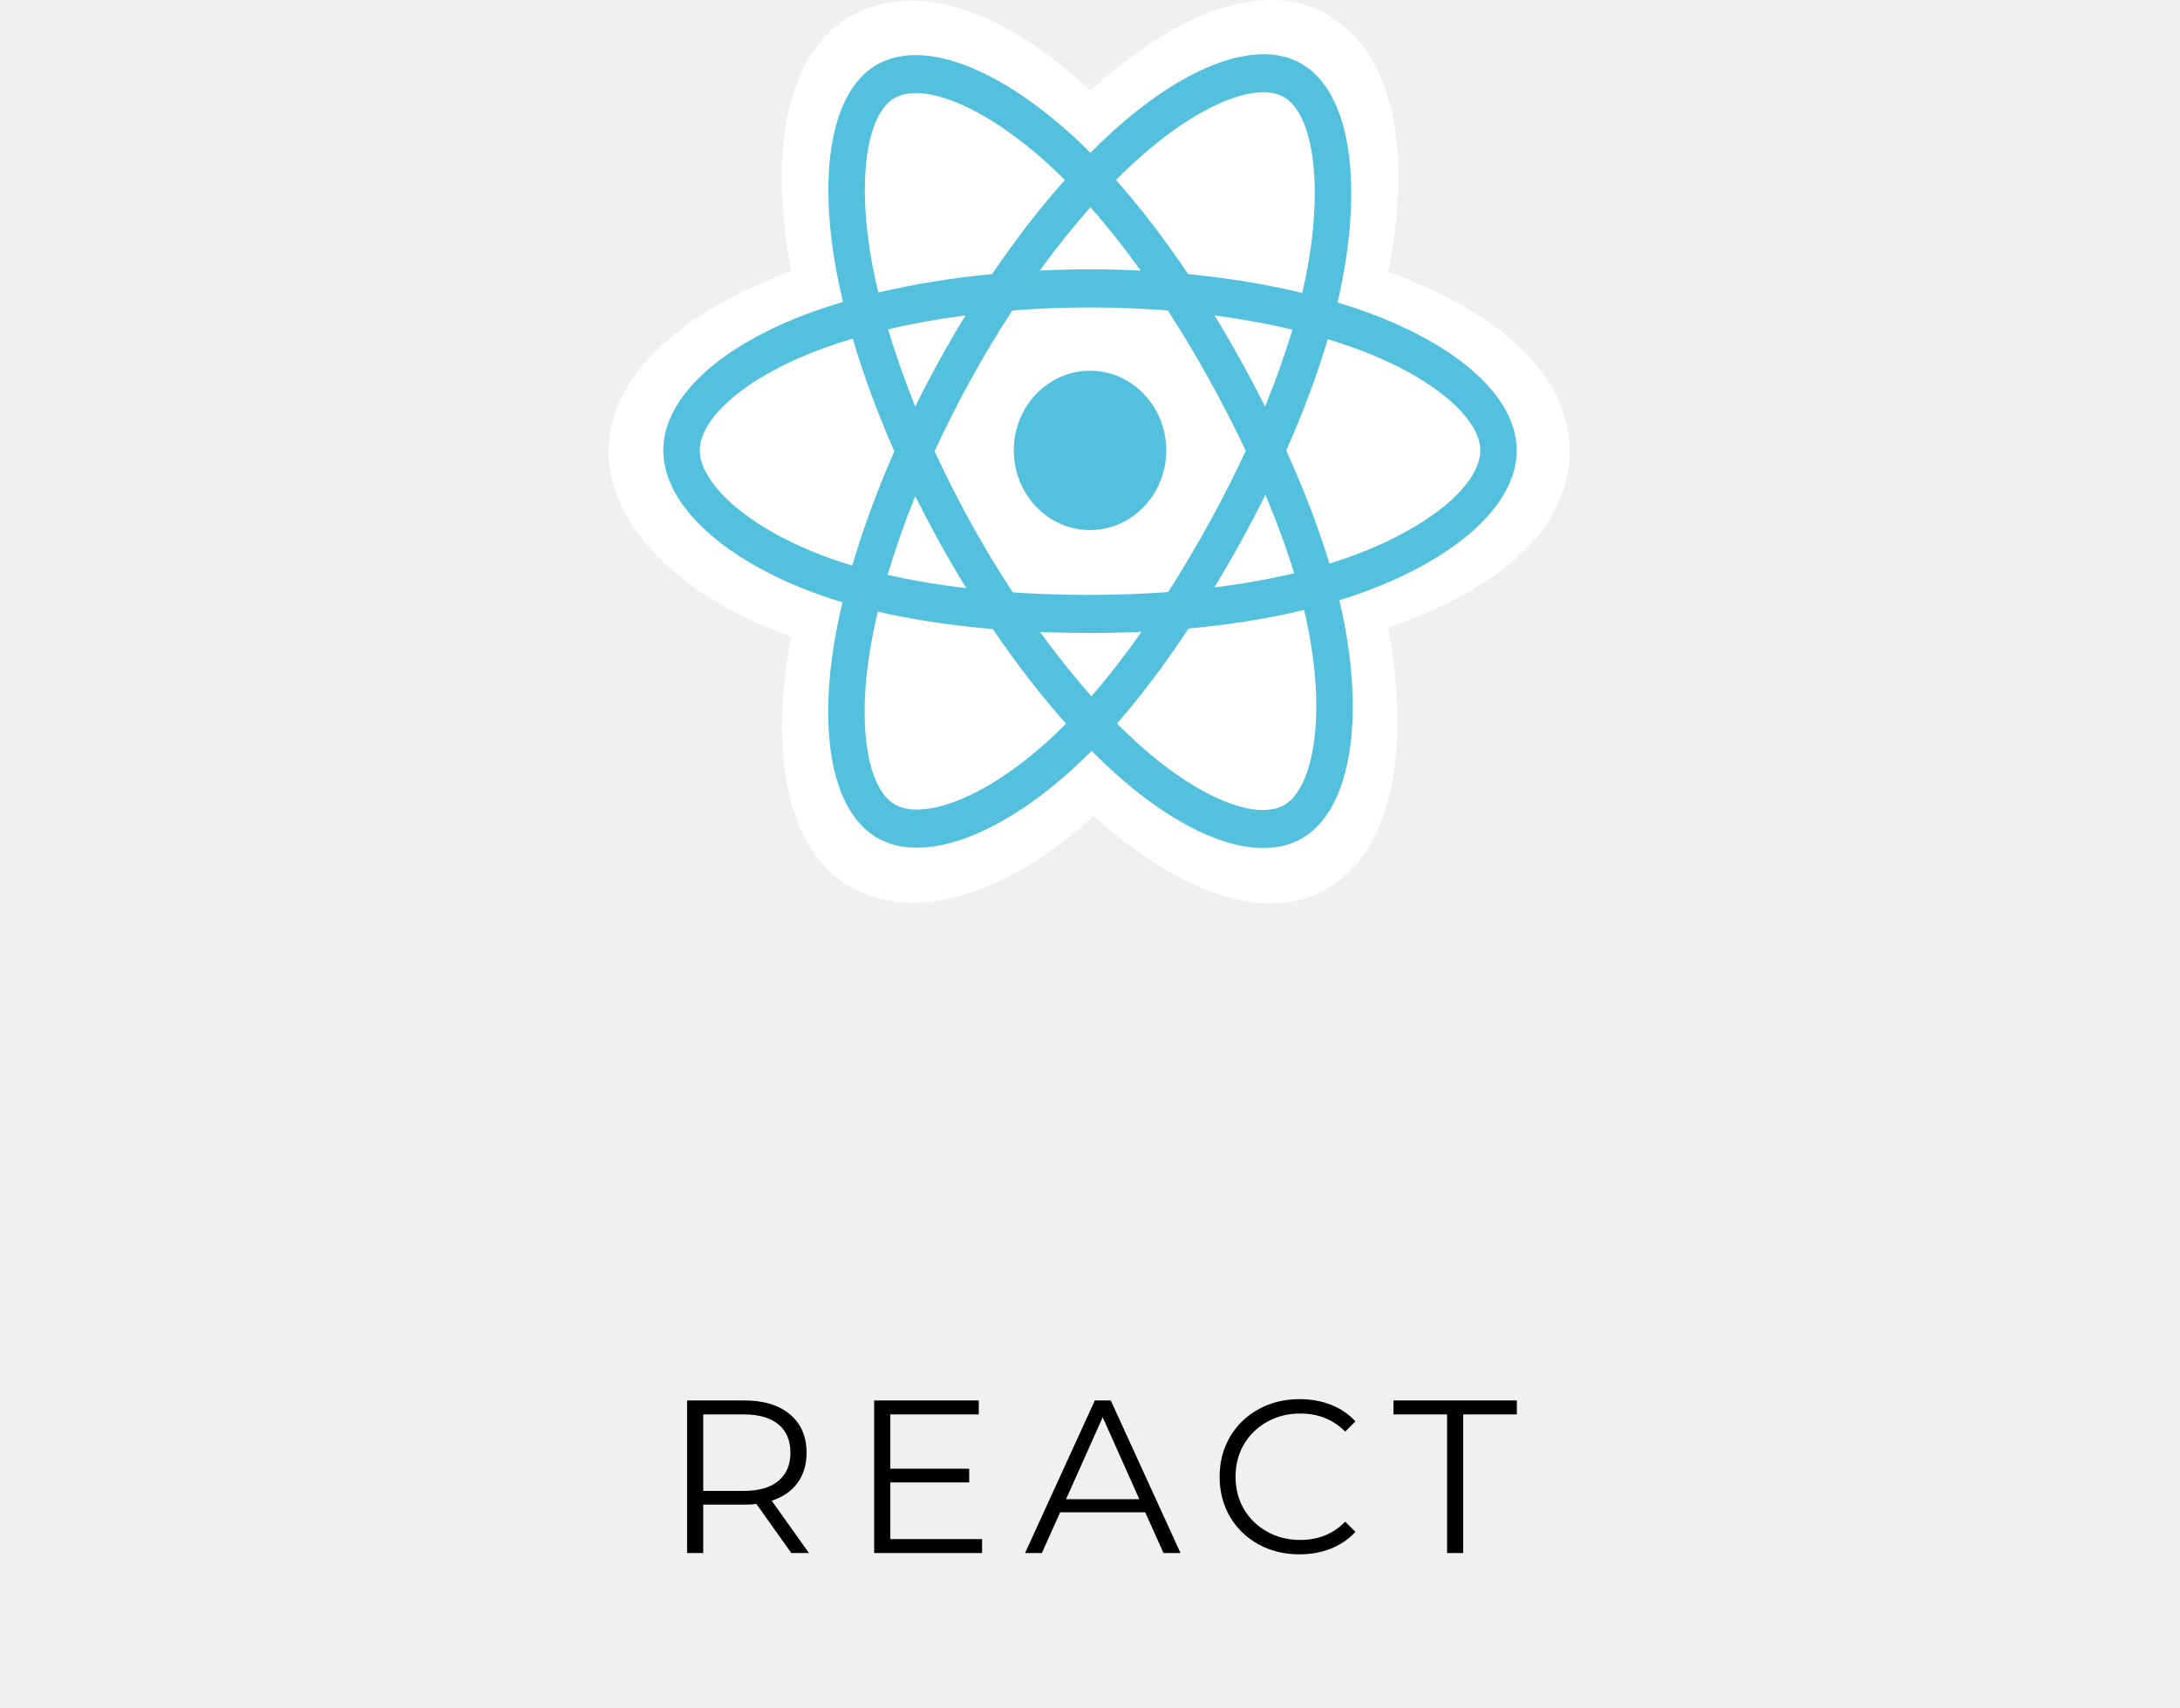
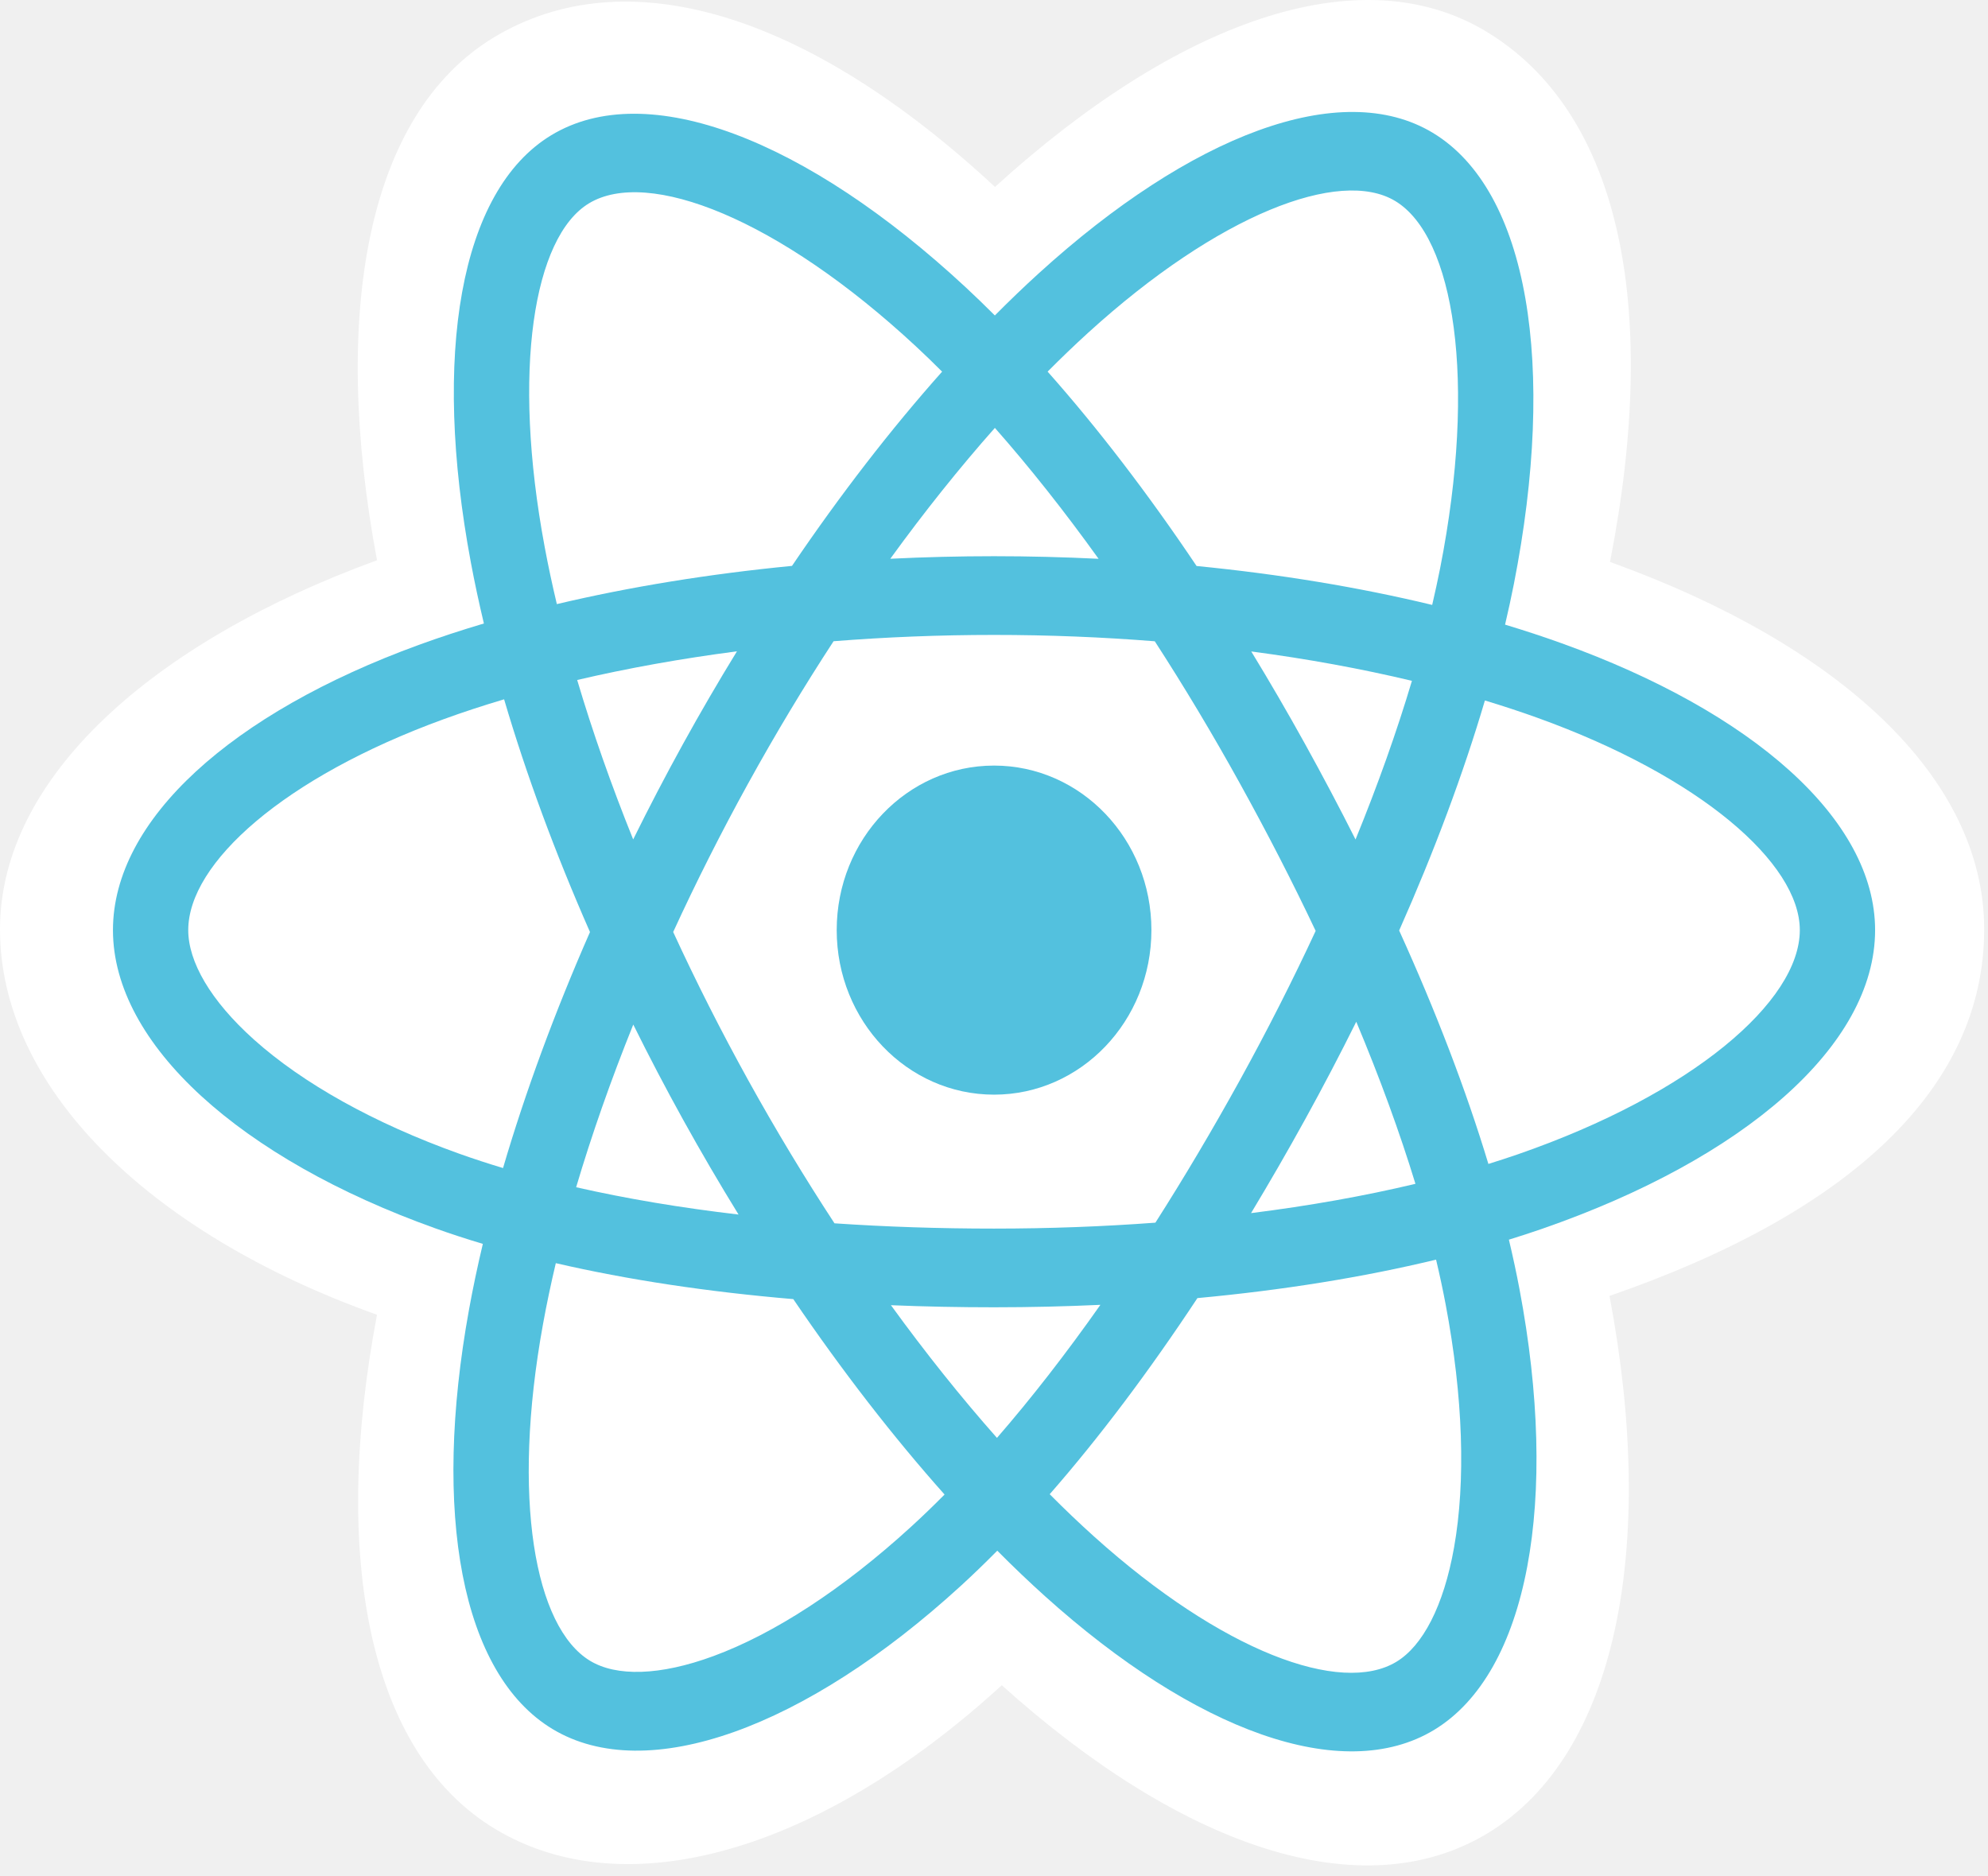
- <svg xmlns="http://www.w3.org/2000/svg" width="240" height="188" viewBox="0 0 240 188" fill="none">
-   <path d="M87.116 171L83.276 165.6C82.844 165.648 82.396 165.672 81.932 165.672H77.42V171H75.644V154.2H81.932C84.076 154.2 85.756 154.712 86.972 155.736C88.188 156.76 88.796 158.168 88.796 159.96C88.796 161.272 88.46 162.384 87.788 163.296C87.132 164.192 86.188 164.84 84.956 165.24L89.06 171H87.116ZM81.884 164.16C83.548 164.16 84.82 163.792 85.7 163.056C86.58 162.32 87.02 161.288 87.02 159.96C87.02 158.6 86.58 157.56 85.7 156.84C84.82 156.104 83.548 155.736 81.884 155.736H77.42V164.16H81.884ZM108.117 169.464V171H96.237V154.2H107.757V155.736H98.013V161.712H106.701V163.224H98.013V169.464H108.117ZM126.077 166.512H116.717L114.701 171H112.853L120.533 154.2H122.285L129.965 171H128.093L126.077 166.512ZM125.429 165.072L121.397 156.048L117.365 165.072H125.429ZM143.055 171.144C141.391 171.144 139.887 170.776 138.543 170.04C137.215 169.304 136.167 168.288 135.399 166.992C134.647 165.68 134.271 164.216 134.271 162.6C134.271 160.984 134.647 159.528 135.399 158.232C136.167 156.92 137.223 155.896 138.567 155.16C139.911 154.424 141.415 154.056 143.079 154.056C144.327 154.056 145.479 154.264 146.535 154.68C147.591 155.096 148.487 155.704 149.223 156.504L148.095 157.632C146.783 156.304 145.127 155.64 143.127 155.64C141.799 155.64 140.591 155.944 139.503 156.552C138.415 157.16 137.559 157.992 136.935 159.048C136.327 160.104 136.023 161.288 136.023 162.6C136.023 163.912 136.327 165.096 136.935 166.152C137.559 167.208 138.415 168.04 139.503 168.648C140.591 169.256 141.799 169.56 143.127 169.56C145.143 169.56 146.799 168.888 148.095 167.544L149.223 168.672C148.487 169.472 147.583 170.088 146.511 170.52C145.455 170.936 144.303 171.144 143.055 171.144ZM159.311 155.736H153.407V154.2H166.991V155.736H161.087V171H159.311V155.736Z" fill="black" />
-   <path d="M67 49.55C67 57.904 74.802 65.703 87.102 70.099C84.646 83.029 86.662 93.45 93.395 97.51C100.317 101.684 110.629 98.795 120.416 89.85C129.956 98.434 139.598 101.812 146.325 97.74C153.24 93.554 155.343 82.426 152.819 69.093C165.63 64.664 172.797 58.014 172.797 49.55C172.797 41.39 164.98 34.33 152.846 29.962C155.563 16.078 153.261 5.91 146.248 1.682C139.488 -2.395 129.734 1.158 120.053 9.967C109.983 0.617 100.325 -2.237 93.319 2.003C86.565 6.091 84.638 16.702 87.102 29.871C75.217 34.203 67 41.423 67 49.55Z" fill="white" />
-   <path d="M150.275 34.3C149.3 33.949 148.29 33.617 147.25 33.303C147.421 32.574 147.578 31.854 147.718 31.146C150.007 19.525 148.51 10.164 143.398 7.082C138.497 4.126 130.481 7.208 122.385 14.575C121.606 15.283 120.826 16.033 120.045 16.819C119.525 16.299 119.006 15.796 118.488 15.316C110.004 7.438 101.499 4.119 96.392 7.21C91.496 10.174 90.046 18.975 92.106 29.988C92.305 31.052 92.538 32.138 92.801 33.242C91.597 33.6 90.436 33.98 89.324 34.386C79.376 38.012 73.023 43.695 73.023 49.59C73.023 55.679 79.843 61.785 90.204 65.488C91.022 65.781 91.87 66.057 92.745 66.319C92.461 67.514 92.214 68.684 92.007 69.826C90.042 80.648 91.576 89.241 96.46 92.186C101.505 95.228 109.971 92.101 118.215 84.566C118.866 83.971 119.52 83.339 120.175 82.677C121.024 83.532 121.872 84.341 122.715 85.1C130.7 92.285 138.587 95.186 143.466 92.233C148.506 89.182 150.144 79.951 148.017 68.721C147.855 67.863 147.666 66.987 147.454 66.095C148.048 65.911 148.632 65.721 149.201 65.524C159.972 61.792 166.98 55.76 166.98 49.59C166.98 43.674 160.423 37.952 150.275 34.3Z" fill="#53C1DE" />
-   <path d="M147.939 61.541C147.425 61.718 146.898 61.89 146.361 62.057C145.171 58.121 143.567 53.935 141.603 49.611C143.477 45.389 145.02 41.258 146.175 37.347C147.137 37.638 148.069 37.944 148.968 38.268C157.663 41.398 162.966 46.025 162.966 49.59C162.966 53.388 157.239 58.318 147.939 61.541ZM144.08 69.536C145.02 74.502 145.154 78.992 144.531 82.502C143.972 85.656 142.846 87.759 141.455 88.601C138.494 90.393 132.162 88.063 125.333 81.919C124.55 81.215 123.761 80.462 122.97 79.666C125.618 76.639 128.264 73.119 130.846 69.21C135.388 68.789 139.68 68.1 143.571 67.159C143.763 67.968 143.933 68.761 144.08 69.536ZM105.055 88.291C102.163 89.359 99.858 89.39 98.466 88.55C95.502 86.763 94.27 79.864 95.951 70.609C96.143 69.549 96.372 68.46 96.636 67.347C100.485 68.237 104.745 68.878 109.298 69.264C111.898 73.088 114.62 76.604 117.363 79.683C116.764 80.288 116.167 80.864 115.573 81.406C111.928 84.738 108.275 87.102 105.055 88.291ZM91.502 61.517C86.921 59.88 83.137 57.752 80.544 55.43C78.214 53.343 77.037 51.271 77.037 49.59C77.037 46.013 82.138 41.45 90.645 38.349C91.677 37.973 92.758 37.618 93.879 37.285C95.055 41.284 96.597 45.465 98.458 49.693C96.573 53.983 95.009 58.231 93.822 62.276C93.022 62.036 92.248 61.783 91.502 61.517ZM96.046 29.182C94.28 19.747 95.452 12.629 98.403 10.842C101.547 8.94 108.497 11.653 115.823 18.454C116.292 18.889 116.762 19.344 117.233 19.815C114.503 22.88 111.806 26.369 109.229 30.171C104.81 30.6 100.58 31.288 96.691 32.209C96.447 31.18 96.23 30.17 96.046 29.182ZM136.574 39.646C135.645 37.967 134.69 36.328 133.717 34.733C136.715 35.129 139.587 35.655 142.284 36.299C141.475 39.013 140.465 41.85 139.277 44.758C138.425 43.067 137.523 41.361 136.574 39.646ZM120.047 22.814C121.898 24.911 123.752 27.253 125.576 29.793C123.738 29.703 121.878 29.655 120.002 29.655C118.144 29.655 116.297 29.701 114.471 29.791C116.296 27.274 118.166 24.935 120.047 22.814ZM103.413 39.675C102.485 41.359 101.6 43.056 100.761 44.755C99.592 41.857 98.592 39.007 97.775 36.255C100.456 35.627 103.315 35.114 106.294 34.726C105.307 36.335 104.345 37.986 103.413 39.675V39.675ZM106.379 64.755C103.302 64.396 100.4 63.909 97.72 63.299C98.55 60.498 99.572 57.587 100.766 54.626C101.607 56.325 102.495 58.022 103.429 59.709H103.429C104.381 61.428 105.367 63.112 106.379 64.755ZM120.158 76.663C118.255 74.516 116.358 72.142 114.505 69.589C116.304 69.663 118.138 69.7 120.002 69.7C121.917 69.7 123.81 69.655 125.674 69.569C123.844 72.168 121.997 74.546 120.158 76.663ZM139.315 54.475C140.571 57.468 141.63 60.364 142.47 63.117C139.746 63.767 136.805 64.29 133.706 64.679C134.681 63.063 135.644 61.396 136.59 59.68C137.547 57.945 138.456 56.207 139.315 54.475ZM133.113 57.584C131.645 60.246 130.137 62.788 128.606 65.188C125.818 65.396 122.938 65.504 120.002 65.504C117.078 65.504 114.234 65.409 111.495 65.223C109.903 62.792 108.362 60.242 106.903 57.607H106.903C105.447 54.978 104.108 52.327 102.894 49.691C104.108 47.049 105.444 44.395 106.891 41.771L106.89 41.772C108.341 39.141 109.869 36.604 111.446 34.188C114.241 33.967 117.106 33.852 120.002 33.852H120.002C122.911 33.852 125.78 33.968 128.573 34.191C130.127 36.589 131.644 39.118 133.1 41.749C134.574 44.41 135.927 47.046 137.151 49.632C135.931 52.261 134.58 54.924 133.113 57.584ZM141.393 10.718C144.54 12.615 145.763 20.266 143.787 30.299C143.66 30.939 143.518 31.591 143.364 32.252C139.466 31.312 135.233 30.612 130.802 30.177C128.22 26.333 125.544 22.838 122.859 19.813C123.581 19.087 124.302 18.394 125.02 17.741C131.956 11.429 138.44 8.937 141.393 10.718Z" fill="white" />
-   <path d="M120.003 40.818C124.637 40.818 128.393 44.745 128.393 49.59C128.393 54.435 124.637 58.363 120.003 58.363C115.37 58.363 111.613 54.435 111.613 49.59C111.613 44.745 115.37 40.818 120.003 40.818Z" fill="#53C1DE" />
+ <svg xmlns="http://www.w3.org/2000/svg" width="106" height="100" viewBox="0 0 106 100" fill="none">
+   <path d="M0 49.55C0 57.904 7.802 65.703 20.102 70.099C17.646 83.029 19.662 93.45 26.395 97.51C33.317 101.684 43.629 98.795 53.416 89.85C62.956 98.434 72.597 101.812 79.325 97.74C86.24 93.554 88.343 82.426 85.819 69.093C98.63 64.664 105.797 58.014 105.797 49.55C105.797 41.39 97.98 34.33 85.846 29.962C88.563 16.078 86.261 5.91 79.248 1.682C72.488 -2.395 62.734 1.158 53.053 9.967C42.983 0.617 33.325 -2.237 26.319 2.003C19.565 6.091 17.638 16.702 20.102 29.871C8.217 34.203 0 41.423 0 49.55Z" fill="white" />
+   <path d="M83.275 34.3C82.3 33.949 81.29 33.617 80.25 33.303C80.421 32.574 80.578 31.854 80.718 31.146C83.007 19.525 81.51 10.164 76.398 7.082C71.497 4.126 63.481 7.208 55.385 14.575C54.606 15.283 53.826 16.033 53.045 16.819C52.525 16.299 52.006 15.796 51.489 15.316C43.004 7.438 34.499 4.119 29.392 7.21C24.496 10.174 23.046 18.975 25.106 29.988C25.305 31.052 25.538 32.138 25.801 33.242C24.598 33.6 23.436 33.98 22.324 34.386C12.376 38.012 6.023 43.695 6.023 49.59C6.023 55.679 12.843 61.785 23.204 65.488C24.022 65.781 24.87 66.057 25.745 66.319C25.461 67.514 25.214 68.684 25.007 69.826C23.042 80.648 24.576 89.241 29.46 92.186C34.505 95.228 42.971 92.101 51.215 84.566C51.866 83.971 52.52 83.339 53.175 82.677C54.024 83.532 54.872 84.341 55.715 85.1C63.7 92.285 71.587 95.186 76.466 92.233C81.506 89.182 83.144 79.951 81.017 68.721C80.855 67.863 80.666 66.987 80.454 66.095C81.048 65.911 81.632 65.721 82.201 65.524C92.972 61.792 99.98 55.76 99.98 49.59C99.98 43.674 93.422 37.952 83.275 34.3Z" fill="#53C1DE" />
+   <path d="M80.939 61.541C80.425 61.718 79.898 61.89 79.361 62.057C78.171 58.121 76.567 53.935 74.603 49.611C76.477 45.389 78.02 41.258 79.175 37.347C80.136 37.638 81.069 37.944 81.968 38.268C90.663 41.398 95.966 46.025 95.966 49.59C95.966 53.388 90.239 58.318 80.939 61.541ZM77.08 69.536C78.02 74.502 78.154 78.992 77.531 82.502C76.972 85.656 75.847 87.759 74.455 88.601C71.494 90.393 65.162 88.063 58.333 81.919C57.55 81.215 56.761 80.462 55.97 79.666C58.618 76.639 61.264 73.119 63.846 69.21C68.388 68.789 72.68 68.1 76.571 67.159C76.763 67.968 76.933 68.761 77.08 69.536ZM38.056 88.291C35.163 89.359 32.858 89.39 31.466 88.55C28.502 86.763 27.27 79.864 28.951 70.609C29.143 69.549 29.372 68.46 29.636 67.347C33.485 68.237 37.745 68.878 42.298 69.264C44.898 73.088 47.62 76.604 50.364 79.683C49.764 80.288 49.167 80.864 48.573 81.406C44.928 84.738 41.275 87.102 38.056 88.291ZM24.502 61.517C19.921 59.88 16.137 57.752 13.544 55.43C11.214 53.343 10.037 51.271 10.037 49.59C10.037 46.013 15.138 41.45 23.645 38.349C24.677 37.973 25.758 37.618 26.879 37.285C28.055 41.284 29.597 45.465 31.458 49.693C29.573 53.983 28.009 58.231 26.822 62.276C26.022 62.036 25.248 61.783 24.502 61.517ZM29.046 29.182C27.28 19.747 28.452 12.629 31.403 10.842C34.547 8.94 41.498 11.653 48.823 18.454C49.292 18.889 49.762 19.344 50.233 19.815C47.503 22.88 44.806 26.369 42.229 30.171C37.81 30.6 33.58 31.288 29.691 32.209C29.447 31.18 29.23 30.17 29.046 29.182ZM69.574 39.646C68.644 37.967 67.69 36.328 66.717 34.733C69.715 35.129 72.587 35.655 75.284 36.299C74.475 39.013 73.465 41.85 72.277 44.758C71.425 43.067 70.523 41.361 69.574 39.646ZM53.047 22.814C54.898 24.911 56.752 27.253 58.576 29.793C56.738 29.703 54.878 29.655 53.002 29.655C51.144 29.655 49.297 29.701 47.471 29.791C49.296 27.274 51.166 24.935 53.047 22.814ZM36.413 39.675C35.485 41.359 34.6 43.056 33.761 44.755C32.592 41.857 31.592 39.007 30.775 36.255C33.456 35.627 36.315 35.114 39.294 34.726C38.307 36.335 37.344 37.986 36.413 39.675V39.675ZM39.379 64.755C36.302 64.396 33.4 63.909 30.72 63.299C31.55 60.498 32.572 57.587 33.766 54.626C34.607 56.325 35.495 58.022 36.429 59.709H36.429C37.381 61.428 38.367 63.112 39.379 64.755ZM53.158 76.663C51.255 74.516 49.358 72.142 47.505 69.589C49.304 69.663 51.138 69.7 53.002 69.7C54.917 69.7 56.81 69.655 58.674 69.569C56.844 72.168 54.997 74.546 53.158 76.663ZM72.316 54.475C73.571 57.468 74.63 60.364 75.471 63.117C72.746 63.767 69.805 64.29 66.706 64.679C67.681 63.063 68.644 61.396 69.59 59.68C70.547 57.945 71.456 56.207 72.316 54.475ZM66.114 57.584C64.645 60.246 63.137 62.788 61.606 65.188C58.818 65.396 55.938 65.504 53.002 65.504C50.078 65.504 47.234 65.409 44.495 65.223C42.903 62.792 41.362 60.242 39.903 57.607H39.903C38.447 54.978 37.108 52.327 35.894 49.691C37.108 47.049 38.444 44.395 39.891 41.771L39.891 41.772C41.341 39.141 42.868 36.604 44.446 34.188C47.241 33.967 50.106 33.852 53.002 33.852H53.002C55.911 33.852 58.78 33.968 61.573 34.191C63.127 36.589 64.644 39.118 66.1 41.749C67.573 44.41 68.927 47.046 70.151 49.632C68.93 52.261 67.58 54.924 66.114 57.584ZM74.394 10.718C77.54 12.615 78.763 20.266 76.787 30.299C76.66 30.939 76.518 31.591 76.364 32.252C72.466 31.312 68.233 30.612 63.801 30.177C61.22 26.333 58.544 22.838 55.859 19.813C56.581 19.087 57.302 18.394 58.02 17.741C64.957 11.429 71.44 8.937 74.394 10.718Z" fill="white" />
+   <path d="M53.003 40.818C57.637 40.818 61.393 44.745 61.393 49.59C61.393 54.435 57.637 58.363 53.003 58.363C48.37 58.363 44.613 54.435 44.613 49.59C44.613 44.745 48.37 40.818 53.003 40.818Z" fill="#53C1DE" />
</svg>
